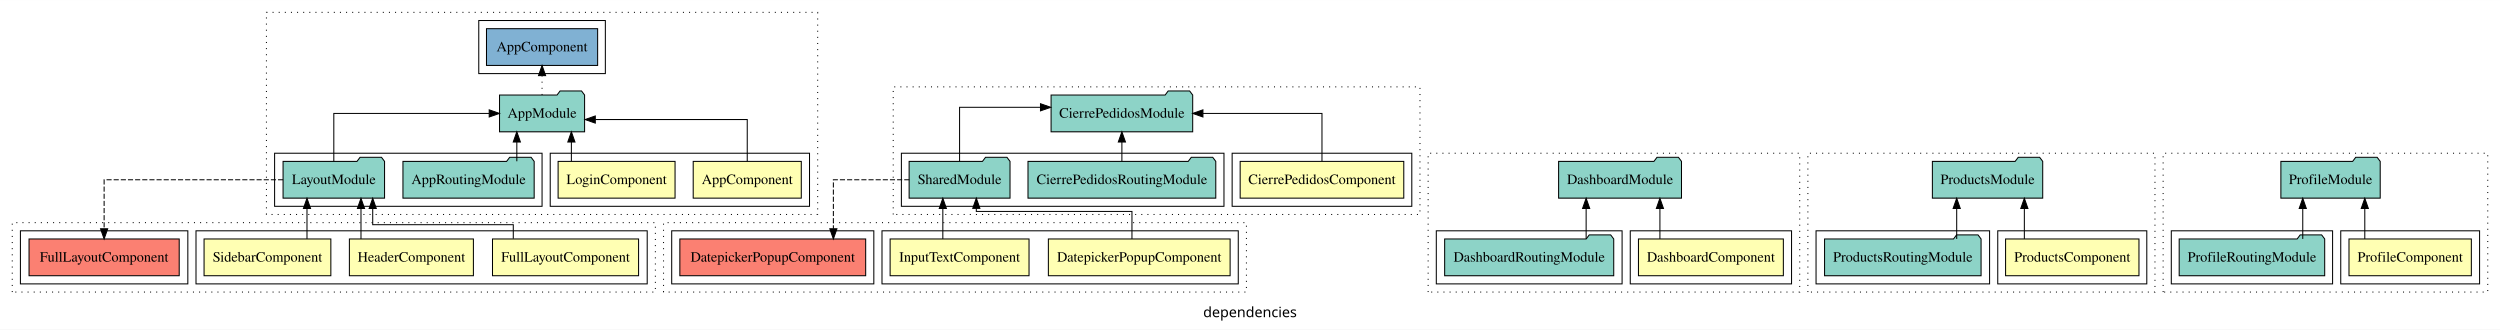
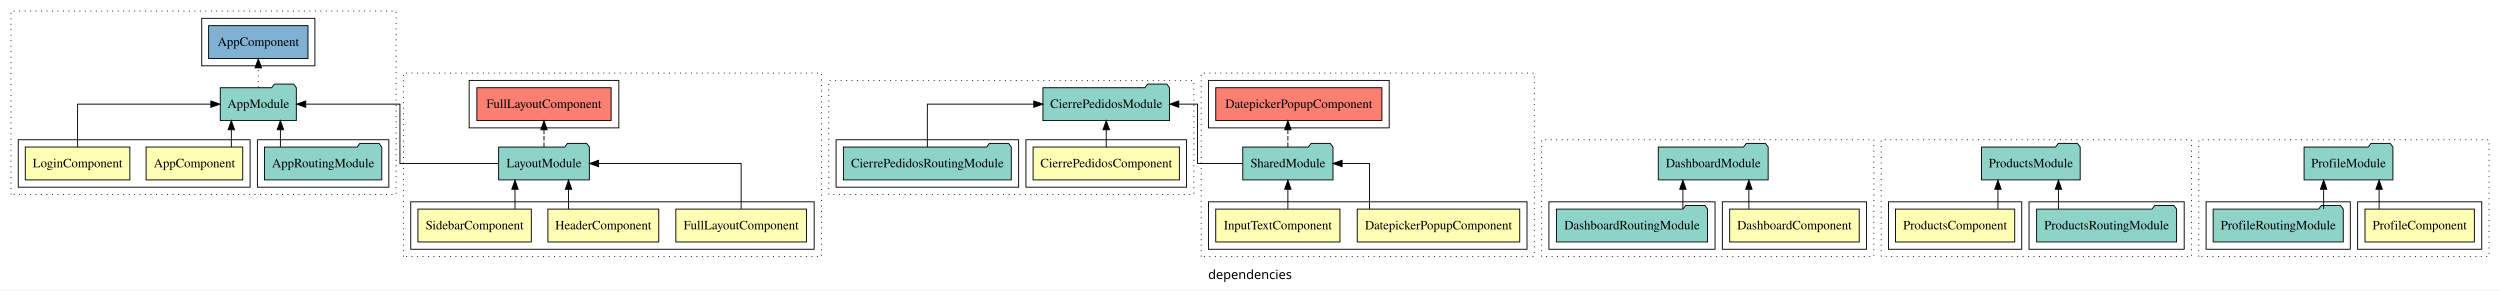
- <svg xmlns="http://www.w3.org/2000/svg" width="2449pt" height="323pt" viewBox="0.00 0.00 2449.00 322.80">
-   <g id="graph0" class="graph" transform="scale(1 1) rotate(0) translate(4 318.8)">
-     <polygon fill="white" stroke="transparent" points="-4,4 -4,-318.8 2445,-318.8 2445,4 -4,4" />
-     <text text-anchor="middle" x="1220.5" y="-8.2" font-family="sans-serif" font-size="14.00">dependencies</text>
+ <svg xmlns="http://www.w3.org/2000/svg" width="2739pt" height="318pt" viewBox="0.00 0.00 2739.00 317.80">
+   <g id="graph0" class="graph" transform="scale(1 1) rotate(0) translate(4 313.8)">
+     <polygon fill="white" stroke="transparent" points="-4,4 -4,-313.8 2735,-313.8 2735,4 -4,4" />
+     <text text-anchor="middle" x="1365.5" y="-8.2" font-family="sans-serif" font-size="14.00">dependencies</text>
+     <g id="clust76" class="cluster">
+       <polygon fill="none" stroke="black" stroke-dasharray="1,5" points="1312,-32.8 1312,-233.8 1677,-233.8 1677,-32.8 1312,-32.8" />
+     </g>
+     <g id="clust77" class="cluster">
+       <polygon fill="none" stroke="black" points="1320,-40.8 1320,-92.8 1669,-92.8 1669,-40.8 1320,-40.8" />
+     </g>
+     <g id="clust81" class="cluster">
+       <polygon fill="none" stroke="black" points="1320,-173.8 1320,-225.8 1518,-225.8 1518,-173.8 1320,-173.8" />
+     </g>
+     <g id="clust28" class="cluster">
+       <polygon fill="none" stroke="black" stroke-dasharray="1,5" points="1685,-32.8 1685,-160.8 2049,-160.8 2049,-32.8 1685,-32.8" />
+     </g>
+     <g id="clust29" class="cluster">
+       <polygon fill="none" stroke="black" points="1883,-40.8 1883,-92.8 2041,-92.8 2041,-40.8 1883,-40.8" />
+     </g>
+     <g id="clust31" class="cluster">
+       <polygon fill="none" stroke="black" points="1693,-40.8 1693,-92.8 1875,-92.8 1875,-40.8 1693,-40.8" />
+     </g>
+     <g id="clust63" class="cluster">
+       <polygon fill="none" stroke="black" stroke-dasharray="1,5" points="2405,-32.8 2405,-160.8 2723,-160.8 2723,-32.8 2405,-32.8" />
+     </g>
+     <g id="clust64" class="cluster">
+       <polygon fill="none" stroke="black" points="2579,-40.8 2579,-92.8 2715,-92.8 2715,-40.8 2579,-40.8" />
+     </g>
+     <g id="clust66" class="cluster">
+       <polygon fill="none" stroke="black" points="2413,-40.8 2413,-92.8 2571,-92.8 2571,-40.8 2413,-40.8" />
+     </g>
+     <g id="clust41" class="cluster">
+       <polygon fill="none" stroke="black" stroke-dasharray="1,5" points="438,-32.8 438,-233.8 896,-233.8 896,-32.8 438,-32.8" />
+     </g>
+     <g id="clust42" class="cluster">
+       <polygon fill="none" stroke="black" points="446,-40.8 446,-92.8 888,-92.8 888,-40.8 446,-40.8" />
+     </g>
+     <g id="clust47" class="cluster">
+       <polygon fill="none" stroke="black" points="510,-173.8 510,-225.8 674,-225.8 674,-173.8 510,-173.8" />
+     </g>
+     <g id="clust1" class="cluster">
+       <polygon fill="none" stroke="black" stroke-dasharray="1,5" points="8,-100.8 8,-301.8 430,-301.8 430,-100.8 8,-100.8" />
+     </g>
+     <g id="clust5" class="cluster">
+       <polygon fill="none" stroke="black" points="278,-108.8 278,-160.8 422,-160.8 422,-108.8 278,-108.8" />
+     </g>
+     <g id="clust2" class="cluster">
+       <polygon fill="none" stroke="black" points="16,-108.8 16,-160.8 270,-160.8 270,-108.8 16,-108.8" />
+     </g>
+     <g id="clust7" class="cluster">
+       <polygon fill="none" stroke="black" points="217,-241.8 217,-293.8 341,-293.8 341,-241.8 217,-241.8" />
+     </g>
    <g id="clust50" class="cluster">
-       <polygon fill="none" stroke="black" stroke-dasharray="1,5" points="1767,-32.8 1767,-168.8 2107,-168.8 2107,-32.8 1767,-32.8" />
+       <polygon fill="none" stroke="black" stroke-dasharray="1,5" points="2057,-32.8 2057,-160.8 2397,-160.8 2397,-32.8 2057,-32.8" />
+     </g>
+     <g id="clust53" class="cluster">
+       <polygon fill="none" stroke="black" points="2219,-40.8 2219,-92.8 2389,-92.8 2389,-40.8 2219,-40.8" />
    </g>
    <g id="clust51" class="cluster">
-       <polygon fill="none" stroke="black" points="1953,-40.8 1953,-92.8 2099,-92.8 2099,-40.8 1953,-40.8" />
-     </g>
-     <g id="clust53" class="cluster">
-       <polygon fill="none" stroke="black" points="1775,-40.8 1775,-92.8 1945,-92.8 1945,-40.8 1775,-40.8" />
+       <polygon fill="none" stroke="black" points="2065,-40.8 2065,-92.8 2211,-92.8 2211,-40.8 2065,-40.8" />
    </g>
    <g id="clust15" class="cluster">
-       <polygon fill="none" stroke="black" stroke-dasharray="1,5" points="871,-108.8 871,-233.8 1387,-233.8 1387,-108.8 871,-108.8" />
+       <polygon fill="none" stroke="black" stroke-dasharray="1,5" points="904,-100.8 904,-225.8 1304,-225.8 1304,-100.8 904,-100.8" />
    </g>
    <g id="clust16" class="cluster">
-       <polygon fill="none" stroke="black" points="1203,-116.8 1203,-168.8 1379,-168.8 1379,-116.8 1203,-116.8" />
+       <polygon fill="none" stroke="black" points="1120,-108.8 1120,-160.8 1296,-160.8 1296,-108.8 1120,-108.8" />
    </g>
    <g id="clust18" class="cluster">
-       <polygon fill="none" stroke="black" points="879,-116.8 879,-168.8 1195,-168.8 1195,-116.8 879,-116.8" />
-     </g>
-     <g id="clust28" class="cluster">
-       <polygon fill="none" stroke="black" stroke-dasharray="1,5" points="1395,-32.8 1395,-168.8 1759,-168.8 1759,-32.8 1395,-32.8" />
-     </g>
-     <g id="clust29" class="cluster">
-       <polygon fill="none" stroke="black" points="1593,-40.8 1593,-92.8 1751,-92.8 1751,-40.8 1593,-40.8" />
-     </g>
-     <g id="clust31" class="cluster">
-       <polygon fill="none" stroke="black" points="1403,-40.8 1403,-92.8 1585,-92.8 1585,-40.8 1403,-40.8" />
-     </g>
-     <g id="clust1" class="cluster">
-       <polygon fill="none" stroke="black" stroke-dasharray="1,5" points="257,-108.8 257,-306.8 797,-306.8 797,-108.8 257,-108.8" />
-     </g>
-     <g id="clust7" class="cluster">
-       <polygon fill="none" stroke="black" points="465,-246.8 465,-298.8 589,-298.8 589,-246.8 465,-246.8" />
-     </g>
-     <g id="clust2" class="cluster">
-       <polygon fill="none" stroke="black" points="535,-116.8 535,-168.8 789,-168.8 789,-116.8 535,-116.8" />
-     </g>
-     <g id="clust5" class="cluster">
-       <polygon fill="none" stroke="black" points="265,-116.8 265,-168.8 527,-168.8 527,-116.8 265,-116.8" />
-     </g>
-     <g id="clust63" class="cluster">
-       <polygon fill="none" stroke="black" stroke-dasharray="1,5" points="2115,-32.8 2115,-168.8 2433,-168.8 2433,-32.8 2115,-32.8" />
-     </g>
-     <g id="clust64" class="cluster">
-       <polygon fill="none" stroke="black" points="2289,-40.8 2289,-92.8 2425,-92.8 2425,-40.8 2289,-40.8" />
-     </g>
-     <g id="clust66" class="cluster">
-       <polygon fill="none" stroke="black" points="2123,-40.8 2123,-92.8 2281,-92.8 2281,-40.8 2123,-40.8" />
-     </g>
-     <g id="clust76" class="cluster">
-       <polygon fill="none" stroke="black" stroke-dasharray="1,5" points="646,-32.8 646,-100.8 1217,-100.8 1217,-32.8 646,-32.8" />
-     </g>
-     <g id="clust77" class="cluster">
-       <polygon fill="none" stroke="black" points="860,-40.8 860,-92.8 1209,-92.8 1209,-40.8 860,-40.8" />
-     </g>
-     <g id="clust81" class="cluster">
-       <polygon fill="none" stroke="black" points="654,-40.8 654,-92.8 852,-92.8 852,-40.8 654,-40.8" />
-     </g>
-     <g id="clust41" class="cluster">
-       <polygon fill="none" stroke="black" stroke-dasharray="1,5" points="8,-32.8 8,-100.8 638,-100.8 638,-32.8 8,-32.8" />
-     </g>
-     <g id="clust42" class="cluster">
-       <polygon fill="none" stroke="black" points="188,-40.8 188,-92.8 630,-92.8 630,-40.8 188,-40.8" />
-     </g>
-     <g id="clust47" class="cluster">
-       <polygon fill="none" stroke="black" points="16,-40.8 16,-92.8 180,-92.8 180,-40.8 16,-40.8" />
+       <polygon fill="none" stroke="black" points="912,-108.8 912,-160.8 1112,-160.8 1112,-108.8 912,-108.8" />
    </g>
    <g id="node1" class="node">
-       <polygon fill="#ffffb3" stroke="black" points="780.94,-160.8 675.06,-160.8 675.06,-124.8 780.94,-124.8 780.94,-160.8" />
-       <text text-anchor="middle" x="728" y="-138.6" font-family="Times,serif" font-size="14.00">AppComponent</text>
+       <polygon fill="#ffffb3" stroke="black" points="261.94,-152.8 156.06,-152.8 156.06,-116.8 261.94,-116.8 261.94,-152.8" />
+       <text text-anchor="middle" x="209" y="-130.6" font-family="Times,serif" font-size="14.00">AppComponent</text>
    </g>
    <g id="node3" class="node">
-       <polygon fill="#8dd3c7" stroke="black" points="568.66,-225.8 565.66,-229.8 544.66,-229.8 541.66,-225.8 485.34,-225.8 485.34,-189.8 568.66,-189.8 568.66,-225.8" />
-       <text text-anchor="middle" x="527" y="-203.6" font-family="Times,serif" font-size="14.00">AppModule</text>
+       <polygon fill="#8dd3c7" stroke="black" points="320.66,-217.8 317.66,-221.8 296.66,-221.8 293.66,-217.8 237.34,-217.8 237.34,-181.8 320.66,-181.8 320.66,-217.8" />
+       <text text-anchor="middle" x="279" y="-195.6" font-family="Times,serif" font-size="14.00">AppModule</text>
    </g>
    <g id="edge1" class="edge">
-       <path fill="none" stroke="black" d="M728,-160.82C728,-178.17 728,-201.8 728,-201.8 728,-201.8 579.14,-201.8 579.14,-201.8" />
-       <polygon fill="black" stroke="black" points="579.14,-198.3 569.14,-201.8 579.14,-205.3 579.14,-198.3" />
+       <path fill="none" stroke="black" d="M249.45,-152.91C249.45,-152.91 249.45,-171.79 249.45,-171.79" />
+       <polygon fill="black" stroke="black" points="245.95,-171.79 249.45,-181.79 252.95,-171.79 245.95,-171.79" />
    </g>
    <g id="node2" class="node">
-       <polygon fill="#ffffb3" stroke="black" points="657.28,-160.8 542.72,-160.8 542.72,-124.8 657.28,-124.8 657.28,-160.8" />
-       <text text-anchor="middle" x="600" y="-138.6" font-family="Times,serif" font-size="14.00">LoginComponent</text>
+       <polygon fill="#ffffb3" stroke="black" points="138.28,-152.8 23.72,-152.8 23.72,-116.8 138.28,-116.8 138.28,-152.8" />
+       <text text-anchor="middle" x="81" y="-130.6" font-family="Times,serif" font-size="14.00">LoginComponent</text>
    </g>
    <g id="edge2" class="edge">
-       <path fill="none" stroke="black" d="M555.72,-160.91C555.72,-160.91 555.72,-179.79 555.72,-179.79" />
-       <polygon fill="black" stroke="black" points="552.22,-179.79 555.72,-189.79 559.22,-179.79 552.22,-179.79" />
+       <path fill="none" stroke="black" d="M81,-152.91C81,-172.14 81,-199.8 81,-199.8 81,-199.8 227.01,-199.8 227.01,-199.8" />
+       <polygon fill="black" stroke="black" points="227.01,-203.3 237.01,-199.8 227.01,-196.3 227.01,-203.3" />
    </g>
    <g id="node6" class="node">
-       <polygon fill="#80b1d3" stroke="black" points="581.44,-290.8 472.56,-290.8 472.56,-254.8 581.44,-254.8 581.44,-290.8" />
-       <text text-anchor="middle" x="527" y="-268.6" font-family="Times,serif" font-size="14.00">AppComponent </text>
+       <polygon fill="#80b1d3" stroke="black" points="333.44,-285.8 224.56,-285.8 224.56,-249.8 333.44,-249.8 333.44,-285.8" />
+       <text text-anchor="middle" x="279" y="-263.6" font-family="Times,serif" font-size="14.00">AppComponent </text>
    </g>
    <g id="edge5" class="edge">
-       <path fill="none" stroke="black" stroke-dasharray="1,5" d="M527,-225.91C527,-225.91 527,-244.79 527,-244.79" />
-       <polygon fill="black" stroke="black" points="523.5,-244.79 527,-254.79 530.5,-244.79 523.5,-244.79" />
+       <path fill="none" stroke="black" stroke-dasharray="1,5" d="M279,-218.02C279,-218.02 279,-239.53 279,-239.53" />
+       <polygon fill="black" stroke="black" points="275.5,-239.53 279,-249.53 282.5,-239.53 275.5,-239.53" />
    </g>
    <g id="node4" class="node">
-       <polygon fill="#8dd3c7" stroke="black" points="519.27,-160.8 516.27,-164.8 495.27,-164.8 492.27,-160.8 390.73,-160.8 390.73,-124.8 519.27,-124.8 519.27,-160.8" />
-       <text text-anchor="middle" x="455" y="-138.6" font-family="Times,serif" font-size="14.00">AppRoutingModule</text>
+       <polygon fill="#8dd3c7" stroke="black" points="414.27,-152.8 411.27,-156.8 390.27,-156.8 387.27,-152.8 285.73,-152.8 285.73,-116.8 414.27,-116.8 414.27,-152.8" />
+       <text text-anchor="middle" x="350" y="-130.6" font-family="Times,serif" font-size="14.00">AppRoutingModule</text>
    </g>
    <g id="edge3" class="edge">
-       <path fill="none" stroke="black" d="M502.28,-160.91C502.28,-160.91 502.28,-179.79 502.28,-179.79" />
-       <polygon fill="black" stroke="black" points="498.78,-179.79 502.28,-189.79 505.78,-179.79 498.78,-179.79" />
+       <path fill="none" stroke="black" d="M303.22,-152.91C303.22,-152.91 303.22,-171.79 303.22,-171.79" />
+       <polygon fill="black" stroke="black" points="299.72,-171.79 303.22,-181.79 306.72,-171.79 299.72,-171.79" />
    </g>
    <g id="node5" class="node">
-       <polygon fill="#8dd3c7" stroke="black" points="372.71,-160.8 369.71,-164.8 348.71,-164.8 345.71,-160.8 273.29,-160.8 273.29,-124.8 372.71,-124.8 372.71,-160.8" />
-       <text text-anchor="middle" x="323" y="-138.6" font-family="Times,serif" font-size="14.00">LayoutModule</text>
+       <polygon fill="#8dd3c7" stroke="black" points="641.71,-152.8 638.71,-156.8 617.71,-156.8 614.71,-152.8 542.29,-152.8 542.29,-116.8 641.71,-116.8 641.71,-152.8" />
+       <text text-anchor="middle" x="592" y="-130.6" font-family="Times,serif" font-size="14.00">LayoutModule</text>
    </g>
    <g id="edge4" class="edge">
-       <path fill="none" stroke="black" d="M323,-160.91C323,-180.14 323,-207.8 323,-207.8 323,-207.8 475.23,-207.8 475.23,-207.8" />
-       <polygon fill="black" stroke="black" points="475.23,-211.3 485.23,-207.8 475.23,-204.3 475.23,-211.3" />
+       <path fill="none" stroke="black" d="M542.06,-134.8C495.82,-134.8 434.17,-134.8 434.17,-134.8 434.17,-134.8 434.17,-199.8 434.17,-199.8 434.17,-199.8 330.99,-199.8 330.99,-199.8" />
+       <polygon fill="black" stroke="black" points="330.99,-196.3 320.99,-199.8 330.99,-203.3 330.99,-196.3" />
    </g>
    <g id="node17" class="node">
-       <polygon fill="#fb8072" stroke="black" points="171.55,-84.8 24.45,-84.8 24.45,-48.8 171.55,-48.8 171.55,-84.8" />
-       <text text-anchor="middle" x="98" y="-62.6" font-family="Times,serif" font-size="14.00">FullLayoutComponent </text>
+       <polygon fill="#fb8072" stroke="black" points="665.55,-217.8 518.45,-217.8 518.45,-181.8 665.55,-181.8 665.55,-217.8" />
+       <text text-anchor="middle" x="592" y="-195.6" font-family="Times,serif" font-size="14.00">FullLayoutComponent </text>
    </g>
    <g id="edge14" class="edge">
-       <path fill="none" stroke="black" stroke-dasharray="5,2" d="M273.34,-142.8C207.08,-142.8 98,-142.8 98,-142.8 98,-142.8 98,-94.81 98,-94.81" />
-       <polygon fill="black" stroke="black" points="101.5,-94.81 98,-84.81 94.5,-94.81 101.5,-94.81" />
+       <path fill="none" stroke="black" stroke-dasharray="5,2" d="M592,-152.91C592,-152.91 592,-171.79 592,-171.79" />
+       <polygon fill="black" stroke="black" points="588.5,-171.79 592,-181.79 595.5,-171.79 588.5,-171.79" />
    </g>
    <g id="node7" class="node">
-       <polygon fill="#ffffb3" stroke="black" points="1371.14,-160.8 1210.86,-160.8 1210.86,-124.8 1371.14,-124.8 1371.14,-160.8" />
-       <text text-anchor="middle" x="1291" y="-138.6" font-family="Times,serif" font-size="14.00">CierrePedidosComponent</text>
+       <polygon fill="#ffffb3" stroke="black" points="1288.14,-152.8 1127.86,-152.8 1127.86,-116.8 1288.14,-116.8 1288.14,-152.8" />
+       <text text-anchor="middle" x="1208" y="-130.6" font-family="Times,serif" font-size="14.00">CierrePedidosComponent</text>
    </g>
    <g id="node8" class="node">
-       <polygon fill="#8dd3c7" stroke="black" points="1164.36,-225.8 1161.36,-229.8 1140.36,-229.8 1137.36,-225.8 1025.64,-225.8 1025.64,-189.8 1164.36,-189.8 1164.36,-225.8" />
-       <text text-anchor="middle" x="1095" y="-203.6" font-family="Times,serif" font-size="14.00">CierrePedidosModule</text>
+       <polygon fill="#8dd3c7" stroke="black" points="1277.36,-217.8 1274.36,-221.8 1253.36,-221.8 1250.36,-217.8 1138.64,-217.8 1138.64,-181.8 1277.36,-181.8 1277.36,-217.8" />
+       <text text-anchor="middle" x="1208" y="-195.6" font-family="Times,serif" font-size="14.00">CierrePedidosModule</text>
    </g>
    <g id="edge6" class="edge">
-       <path fill="none" stroke="black" d="M1291,-160.91C1291,-180.14 1291,-207.8 1291,-207.8 1291,-207.8 1174.38,-207.8 1174.38,-207.8" />
-       <polygon fill="black" stroke="black" points="1174.38,-204.3 1164.38,-207.8 1174.38,-211.3 1174.38,-204.3" />
+       <path fill="none" stroke="black" d="M1208,-152.91C1208,-152.91 1208,-171.79 1208,-171.79" />
+       <polygon fill="black" stroke="black" points="1204.5,-171.79 1208,-181.79 1211.5,-171.79 1204.5,-171.79" />
    </g>
    <g id="node9" class="node">
-       <polygon fill="#8dd3c7" stroke="black" points="1186.98,-160.8 1183.98,-164.8 1162.98,-164.8 1159.98,-160.8 1003.02,-160.8 1003.02,-124.8 1186.98,-124.8 1186.98,-160.8" />
-       <text text-anchor="middle" x="1095" y="-138.6" font-family="Times,serif" font-size="14.00">CierrePedidosRoutingModule</text>
+       <polygon fill="#8dd3c7" stroke="black" points="1103.98,-152.8 1100.98,-156.8 1079.98,-156.8 1076.98,-152.8 920.02,-152.8 920.02,-116.8 1103.98,-116.8 1103.98,-152.8" />
+       <text text-anchor="middle" x="1012" y="-130.6" font-family="Times,serif" font-size="14.00">CierrePedidosRoutingModule</text>
    </g>
    <g id="edge7" class="edge">
-       <path fill="none" stroke="black" d="M1095,-160.91C1095,-160.91 1095,-179.79 1095,-179.79" />
-       <polygon fill="black" stroke="black" points="1091.5,-179.79 1095,-189.79 1098.5,-179.79 1091.5,-179.79" />
+       <path fill="none" stroke="black" d="M1012,-152.91C1012,-172.14 1012,-199.8 1012,-199.8 1012,-199.8 1128.62,-199.8 1128.62,-199.8" />
+       <polygon fill="black" stroke="black" points="1128.62,-203.3 1138.62,-199.8 1128.62,-196.3 1128.62,-203.3" />
    </g>
    <g id="node10" class="node">
-       <polygon fill="#8dd3c7" stroke="black" points="985.42,-160.8 982.42,-164.8 961.42,-164.8 958.42,-160.8 886.58,-160.8 886.58,-124.8 985.42,-124.8 985.42,-160.8" />
-       <text text-anchor="middle" x="936" y="-138.6" font-family="Times,serif" font-size="14.00">SharedModule</text>
+       <polygon fill="#8dd3c7" stroke="black" points="1456.42,-152.8 1453.42,-156.8 1432.42,-156.8 1429.42,-152.8 1357.58,-152.8 1357.58,-116.8 1456.42,-116.8 1456.42,-152.8" />
+       <text text-anchor="middle" x="1407" y="-130.6" font-family="Times,serif" font-size="14.00">SharedModule</text>
    </g>
    <g id="edge8" class="edge">
-       <path fill="none" stroke="black" d="M936,-161.08C936,-182.12 936,-213.8 936,-213.8 936,-213.8 1015.26,-213.8 1015.26,-213.8" />
-       <polygon fill="black" stroke="black" points="1015.26,-217.3 1025.26,-213.8 1015.26,-210.3 1015.26,-217.3" />
+       <path fill="none" stroke="black" d="M1357.51,-134.8C1332.77,-134.8 1308.03,-134.8 1308.03,-134.8 1308.03,-134.8 1308.03,-199.8 1308.03,-199.8 1308.03,-199.8 1287.47,-199.8 1287.47,-199.8" />
+       <polygon fill="black" stroke="black" points="1287.47,-196.3 1277.47,-199.8 1287.47,-203.3 1287.47,-196.3" />
    </g>
    <g id="node26" class="node">
-       <polygon fill="#fb8072" stroke="black" points="844.02,-84.8 661.98,-84.8 661.98,-48.8 844.02,-48.8 844.02,-84.8" />
-       <text text-anchor="middle" x="753" y="-62.6" font-family="Times,serif" font-size="14.00">DatepickerPopupComponent </text>
+       <polygon fill="#fb8072" stroke="black" points="1510.02,-217.8 1327.98,-217.8 1327.98,-181.8 1510.02,-181.8 1510.02,-217.8" />
+       <text text-anchor="middle" x="1419" y="-195.6" font-family="Times,serif" font-size="14.00">DatepickerPopupComponent </text>
    </g>
    <g id="edge21" class="edge">
-       <path fill="none" stroke="black" stroke-dasharray="5,2" d="M886.78,-142.8C852.3,-142.8 812.37,-142.8 812.37,-142.8 812.37,-142.8 812.37,-94.81 812.37,-94.81" />
-       <polygon fill="black" stroke="black" points="815.87,-94.81 812.37,-84.81 808.87,-94.81 815.87,-94.81" />
+       <path fill="none" stroke="black" stroke-dasharray="5,2" d="M1407,-152.91C1407,-152.91 1407,-171.79 1407,-171.79" />
+       <polygon fill="black" stroke="black" points="1403.5,-171.79 1407,-181.79 1410.5,-171.79 1403.5,-171.79" />
    </g>
    <g id="node11" class="node">
-       <polygon fill="#ffffb3" stroke="black" points="1742.97,-84.8 1601.03,-84.8 1601.03,-48.8 1742.97,-48.8 1742.97,-84.8" />
-       <text text-anchor="middle" x="1672" y="-62.6" font-family="Times,serif" font-size="14.00">DashboardComponent</text>
+       <polygon fill="#ffffb3" stroke="black" points="2032.97,-84.8 1891.03,-84.8 1891.03,-48.8 2032.97,-48.8 2032.97,-84.8" />
+       <text text-anchor="middle" x="1962" y="-62.6" font-family="Times,serif" font-size="14.00">DashboardComponent</text>
    </g>
    <g id="node12" class="node">
-       <polygon fill="#8dd3c7" stroke="black" points="1643.19,-160.8 1640.19,-164.8 1619.19,-164.8 1616.19,-160.8 1522.81,-160.8 1522.81,-124.8 1643.19,-124.8 1643.19,-160.8" />
-       <text text-anchor="middle" x="1583" y="-138.6" font-family="Times,serif" font-size="14.00">DashboardModule</text>
+       <polygon fill="#8dd3c7" stroke="black" points="1933.19,-152.8 1930.19,-156.8 1909.19,-156.8 1906.19,-152.8 1812.81,-152.8 1812.81,-116.8 1933.19,-116.8 1933.19,-152.8" />
+       <text text-anchor="middle" x="1873" y="-130.6" font-family="Times,serif" font-size="14.00">DashboardModule</text>
    </g>
    <g id="edge9" class="edge">
-       <path fill="none" stroke="black" d="M1622.05,-84.81C1622.05,-84.81 1622.05,-114.65 1622.05,-114.65" />
-       <polygon fill="black" stroke="black" points="1618.55,-114.65 1622.05,-124.65 1625.55,-114.65 1618.55,-114.65" />
+       <path fill="none" stroke="black" d="M1912.05,-85.02C1912.05,-85.02 1912.05,-106.53 1912.05,-106.53" />
+       <polygon fill="black" stroke="black" points="1908.55,-106.53 1912.05,-116.53 1915.55,-106.53 1908.55,-106.53" />
    </g>
    <g id="node13" class="node">
-       <polygon fill="#8dd3c7" stroke="black" points="1576.81,-84.8 1573.81,-88.8 1552.81,-88.8 1549.81,-84.8 1411.19,-84.8 1411.19,-48.8 1576.81,-48.8 1576.81,-84.8" />
-       <text text-anchor="middle" x="1494" y="-62.6" font-family="Times,serif" font-size="14.00">DashboardRoutingModule</text>
+       <polygon fill="#8dd3c7" stroke="black" points="1866.81,-84.8 1863.81,-88.8 1842.81,-88.8 1839.81,-84.8 1701.19,-84.8 1701.19,-48.8 1866.81,-48.8 1866.81,-84.8" />
+       <text text-anchor="middle" x="1784" y="-62.6" font-family="Times,serif" font-size="14.00">DashboardRoutingModule</text>
    </g>
    <g id="edge10" class="edge">
-       <path fill="none" stroke="black" d="M1549.78,-84.81C1549.78,-84.81 1549.78,-114.65 1549.78,-114.65" />
-       <polygon fill="black" stroke="black" points="1546.28,-114.65 1549.78,-124.65 1553.28,-114.65 1546.28,-114.65" />
+       <path fill="none" stroke="black" d="M1839.78,-85.02C1839.78,-85.02 1839.78,-106.53 1839.78,-106.53" />
+       <polygon fill="black" stroke="black" points="1836.28,-106.53 1839.78,-116.53 1843.28,-106.53 1836.28,-106.53" />
    </g>
    <g id="node14" class="node">
-       <polygon fill="#ffffb3" stroke="black" points="621.55,-84.8 478.45,-84.8 478.45,-48.8 621.55,-48.8 621.55,-84.8" />
-       <text text-anchor="middle" x="550" y="-62.6" font-family="Times,serif" font-size="14.00">FullLayoutComponent</text>
+       <polygon fill="#ffffb3" stroke="black" points="879.55,-84.8 736.45,-84.8 736.45,-48.8 879.55,-48.8 879.55,-84.8" />
+       <text text-anchor="middle" x="808" y="-62.6" font-family="Times,serif" font-size="14.00">FullLayoutComponent</text>
    </g>
    <g id="edge11" class="edge">
-       <path fill="none" stroke="black" d="M498.81,-85.04C498.81,-92.23 498.81,-98.8 498.81,-98.8 498.81,-98.8 361.11,-98.8 361.11,-98.8 361.11,-98.8 361.11,-114.65 361.11,-114.65" />
-       <polygon fill="black" stroke="black" points="357.61,-114.65 361.11,-124.65 364.61,-114.65 357.61,-114.65" />
+       <path fill="none" stroke="black" d="M808,-85.02C808,-105.17 808,-134.8 808,-134.8 808,-134.8 651.83,-134.8 651.83,-134.8" />
+       <polygon fill="black" stroke="black" points="651.83,-131.3 641.83,-134.8 651.83,-138.3 651.83,-131.3" />
    </g>
    <g id="node15" class="node">
-       <polygon fill="#ffffb3" stroke="black" points="459.74,-84.8 338.26,-84.8 338.26,-48.8 459.74,-48.8 459.74,-84.8" />
-       <text text-anchor="middle" x="399" y="-62.6" font-family="Times,serif" font-size="14.00">HeaderComponent</text>
+       <polygon fill="#ffffb3" stroke="black" points="717.74,-84.8 596.26,-84.8 596.26,-48.8 717.74,-48.8 717.74,-84.8" />
+       <text text-anchor="middle" x="657" y="-62.6" font-family="Times,serif" font-size="14.00">HeaderComponent</text>
    </g>
    <g id="edge12" class="edge">
-       <path fill="none" stroke="black" d="M349.62,-84.81C349.62,-84.81 349.62,-114.65 349.62,-114.65" />
-       <polygon fill="black" stroke="black" points="346.12,-114.65 349.62,-124.65 353.12,-114.65 346.12,-114.65" />
+       <path fill="none" stroke="black" d="M618.87,-85.02C618.87,-85.02 618.87,-106.53 618.87,-106.53" />
+       <polygon fill="black" stroke="black" points="615.37,-106.53 618.87,-116.53 622.37,-106.53 615.37,-106.53" />
    </g>
    <g id="node16" class="node">
-       <polygon fill="#ffffb3" stroke="black" points="320.1,-84.8 195.9,-84.8 195.9,-48.8 320.1,-48.8 320.1,-84.8" />
-       <text text-anchor="middle" x="258" y="-62.6" font-family="Times,serif" font-size="14.00">SidebarComponent</text>
+       <polygon fill="#ffffb3" stroke="black" points="578.1,-84.8 453.9,-84.8 453.9,-48.8 578.1,-48.8 578.1,-84.8" />
+       <text text-anchor="middle" x="516" y="-62.6" font-family="Times,serif" font-size="14.00">SidebarComponent</text>
    </g>
    <g id="edge13" class="edge">
-       <path fill="none" stroke="black" d="M296.72,-84.81C296.72,-84.81 296.72,-114.65 296.72,-114.65" />
-       <polygon fill="black" stroke="black" points="293.22,-114.65 296.72,-124.65 300.22,-114.65 293.22,-114.65" />
+       <path fill="none" stroke="black" d="M560.22,-85.02C560.22,-85.02 560.22,-106.53 560.22,-106.53" />
+       <polygon fill="black" stroke="black" points="556.72,-106.53 560.22,-116.53 563.72,-106.53 556.72,-106.53" />
    </g>
    <g id="node18" class="node">
-       <polygon fill="#ffffb3" stroke="black" points="2091.33,-84.8 1960.67,-84.8 1960.67,-48.8 2091.33,-48.8 2091.33,-84.8" />
-       <text text-anchor="middle" x="2026" y="-62.6" font-family="Times,serif" font-size="14.00">ProductsComponent</text>
+       <polygon fill="#ffffb3" stroke="black" points="2203.33,-84.8 2072.67,-84.8 2072.67,-48.8 2203.33,-48.8 2203.33,-84.8" />
+       <text text-anchor="middle" x="2138" y="-62.6" font-family="Times,serif" font-size="14.00">ProductsComponent</text>
    </g>
    <g id="node19" class="node">
-       <polygon fill="#8dd3c7" stroke="black" points="1997.04,-160.8 1994.04,-164.8 1973.04,-164.8 1970.04,-160.8 1888.96,-160.8 1888.96,-124.8 1997.04,-124.8 1997.04,-160.8" />
-       <text text-anchor="middle" x="1943" y="-138.6" font-family="Times,serif" font-size="14.00">ProductsModule</text>
+       <polygon fill="#8dd3c7" stroke="black" points="2275.04,-152.8 2272.04,-156.8 2251.04,-156.8 2248.04,-152.8 2166.96,-152.8 2166.96,-116.8 2275.04,-116.8 2275.04,-152.8" />
+       <text text-anchor="middle" x="2221" y="-130.6" font-family="Times,serif" font-size="14.00">ProductsModule</text>
    </g>
    <g id="edge15" class="edge">
-       <path fill="none" stroke="black" d="M1979.05,-84.81C1979.05,-84.81 1979.05,-114.65 1979.05,-114.65" />
-       <polygon fill="black" stroke="black" points="1975.55,-114.65 1979.05,-124.65 1982.55,-114.65 1975.55,-114.65" />
+       <path fill="none" stroke="black" d="M2184.95,-85.02C2184.95,-85.02 2184.95,-106.53 2184.95,-106.53" />
+       <polygon fill="black" stroke="black" points="2181.45,-106.53 2184.95,-116.53 2188.45,-106.53 2181.45,-106.53" />
    </g>
    <g id="node20" class="node">
-       <polygon fill="#8dd3c7" stroke="black" points="1936.66,-84.8 1933.66,-88.8 1912.66,-88.8 1909.66,-84.8 1783.34,-84.8 1783.34,-48.8 1936.66,-48.8 1936.66,-84.8" />
-       <text text-anchor="middle" x="1860" y="-62.6" font-family="Times,serif" font-size="14.00">ProductsRoutingModule</text>
+       <polygon fill="#8dd3c7" stroke="black" points="2380.66,-84.8 2377.66,-88.8 2356.66,-88.8 2353.66,-84.8 2227.34,-84.8 2227.34,-48.8 2380.66,-48.8 2380.66,-84.8" />
+       <text text-anchor="middle" x="2304" y="-62.6" font-family="Times,serif" font-size="14.00">ProductsRoutingModule</text>
    </g>
    <g id="edge16" class="edge">
-       <path fill="none" stroke="black" d="M1912.78,-84.81C1912.78,-84.81 1912.78,-114.65 1912.78,-114.65" />
-       <polygon fill="black" stroke="black" points="1909.28,-114.65 1912.78,-124.65 1916.28,-114.65 1909.28,-114.65" />
+       <path fill="none" stroke="black" d="M2251.22,-85.02C2251.22,-85.02 2251.22,-106.53 2251.22,-106.53" />
+       <polygon fill="black" stroke="black" points="2247.72,-106.53 2251.22,-116.53 2254.72,-106.53 2247.72,-106.53" />
    </g>
    <g id="node21" class="node">
-       <polygon fill="#ffffb3" stroke="black" points="2416.93,-84.8 2297.07,-84.8 2297.07,-48.8 2416.93,-48.8 2416.93,-84.8" />
-       <text text-anchor="middle" x="2357" y="-62.6" font-family="Times,serif" font-size="14.00">ProfileComponent</text>
+       <polygon fill="#ffffb3" stroke="black" points="2706.93,-84.8 2587.07,-84.8 2587.07,-48.8 2706.93,-48.8 2706.93,-84.8" />
+       <text text-anchor="middle" x="2647" y="-62.6" font-family="Times,serif" font-size="14.00">ProfileComponent</text>
    </g>
    <g id="node22" class="node">
-       <polygon fill="#8dd3c7" stroke="black" points="2327.65,-160.8 2324.65,-164.8 2303.65,-164.8 2300.65,-160.8 2230.35,-160.8 2230.35,-124.8 2327.65,-124.8 2327.65,-160.8" />
-       <text text-anchor="middle" x="2279" y="-138.6" font-family="Times,serif" font-size="14.00">ProfileModule</text>
+       <polygon fill="#8dd3c7" stroke="black" points="2617.65,-152.8 2614.65,-156.8 2593.65,-156.8 2590.65,-152.8 2520.35,-152.8 2520.35,-116.8 2617.65,-116.8 2617.65,-152.8" />
+       <text text-anchor="middle" x="2569" y="-130.6" font-family="Times,serif" font-size="14.00">ProfileModule</text>
    </g>
    <g id="edge17" class="edge">
-       <path fill="none" stroke="black" d="M2312.55,-84.81C2312.55,-84.81 2312.55,-114.65 2312.55,-114.65" />
-       <polygon fill="black" stroke="black" points="2309.05,-114.65 2312.55,-124.65 2316.05,-114.65 2309.05,-114.65" />
+       <path fill="none" stroke="black" d="M2602.55,-85.02C2602.55,-85.02 2602.55,-106.53 2602.55,-106.53" />
+       <polygon fill="black" stroke="black" points="2599.05,-106.53 2602.55,-116.53 2606.05,-106.53 2599.05,-106.53" />
    </g>
    <g id="node23" class="node">
-       <polygon fill="#8dd3c7" stroke="black" points="2273.27,-84.8 2270.27,-88.8 2249.27,-88.8 2246.27,-84.8 2130.73,-84.8 2130.73,-48.8 2273.27,-48.8 2273.27,-84.8" />
-       <text text-anchor="middle" x="2202" y="-62.6" font-family="Times,serif" font-size="14.00">ProfileRoutingModule</text>
+       <polygon fill="#8dd3c7" stroke="black" points="2563.27,-84.8 2560.27,-88.8 2539.27,-88.8 2536.27,-84.8 2420.73,-84.8 2420.73,-48.8 2563.27,-48.8 2563.27,-84.8" />
+       <text text-anchor="middle" x="2492" y="-62.6" font-family="Times,serif" font-size="14.00">ProfileRoutingModule</text>
    </g>
    <g id="edge18" class="edge">
-       <path fill="none" stroke="black" d="M2251.78,-84.81C2251.78,-84.81 2251.78,-114.65 2251.78,-114.65" />
-       <polygon fill="black" stroke="black" points="2248.28,-114.65 2251.78,-124.65 2255.28,-114.65 2248.28,-114.65" />
+       <path fill="none" stroke="black" d="M2541.78,-85.02C2541.78,-85.02 2541.78,-106.53 2541.78,-106.53" />
+       <polygon fill="black" stroke="black" points="2538.28,-106.53 2541.78,-116.53 2545.28,-106.53 2538.28,-106.53" />
    </g>
    <g id="node24" class="node">
-       <polygon fill="#ffffb3" stroke="black" points="1201.02,-84.8 1022.98,-84.8 1022.98,-48.8 1201.02,-48.8 1201.02,-84.8" />
-       <text text-anchor="middle" x="1112" y="-62.6" font-family="Times,serif" font-size="14.00">DatepickerPopupComponent</text>
+       <polygon fill="#ffffb3" stroke="black" points="1661.02,-84.8 1482.98,-84.8 1482.98,-48.8 1661.02,-48.8 1661.02,-84.8" />
+       <text text-anchor="middle" x="1572" y="-62.6" font-family="Times,serif" font-size="14.00">DatepickerPopupComponent</text>
    </g>
    <g id="edge19" class="edge">
-       <path fill="none" stroke="black" d="M1104.86,-84.84C1104.86,-97.36 1104.86,-111.8 1104.86,-111.8 1104.86,-111.8 952.4,-111.8 952.4,-111.8 952.4,-111.8 952.4,-114.77 952.4,-114.77" />
-       <polygon fill="black" stroke="black" points="948.9,-114.77 952.4,-124.77 955.9,-114.77 948.9,-114.77" />
+       <path fill="none" stroke="black" d="M1496.38,-85.02C1496.38,-105.17 1496.38,-134.8 1496.38,-134.8 1496.38,-134.8 1466.39,-134.8 1466.39,-134.8" />
+       <polygon fill="black" stroke="black" points="1466.39,-131.3 1456.39,-134.8 1466.39,-138.3 1466.39,-131.3" />
    </g>
    <g id="node25" class="node">
-       <polygon fill="#ffffb3" stroke="black" points="1004.04,-84.8 867.96,-84.8 867.96,-48.8 1004.04,-48.8 1004.04,-84.8" />
-       <text text-anchor="middle" x="936" y="-62.6" font-family="Times,serif" font-size="14.00">InputTextComponent</text>
+       <polygon fill="#ffffb3" stroke="black" points="1464.04,-84.8 1327.96,-84.8 1327.96,-48.8 1464.04,-48.8 1464.04,-84.8" />
+       <text text-anchor="middle" x="1396" y="-62.6" font-family="Times,serif" font-size="14.00">InputTextComponent</text>
    </g>
    <g id="edge20" class="edge">
-       <path fill="none" stroke="black" d="M919.6,-84.81C919.6,-84.81 919.6,-114.65 919.6,-114.65" />
-       <polygon fill="black" stroke="black" points="916.1,-114.65 919.6,-124.65 923.1,-114.65 916.1,-114.65" />
+       <path fill="none" stroke="black" d="M1407,-85.02C1407,-85.02 1407,-106.53 1407,-106.53" />
+       <polygon fill="black" stroke="black" points="1403.5,-106.53 1407,-116.53 1410.5,-106.53 1403.5,-106.53" />
    </g>
  </g>
</svg>
